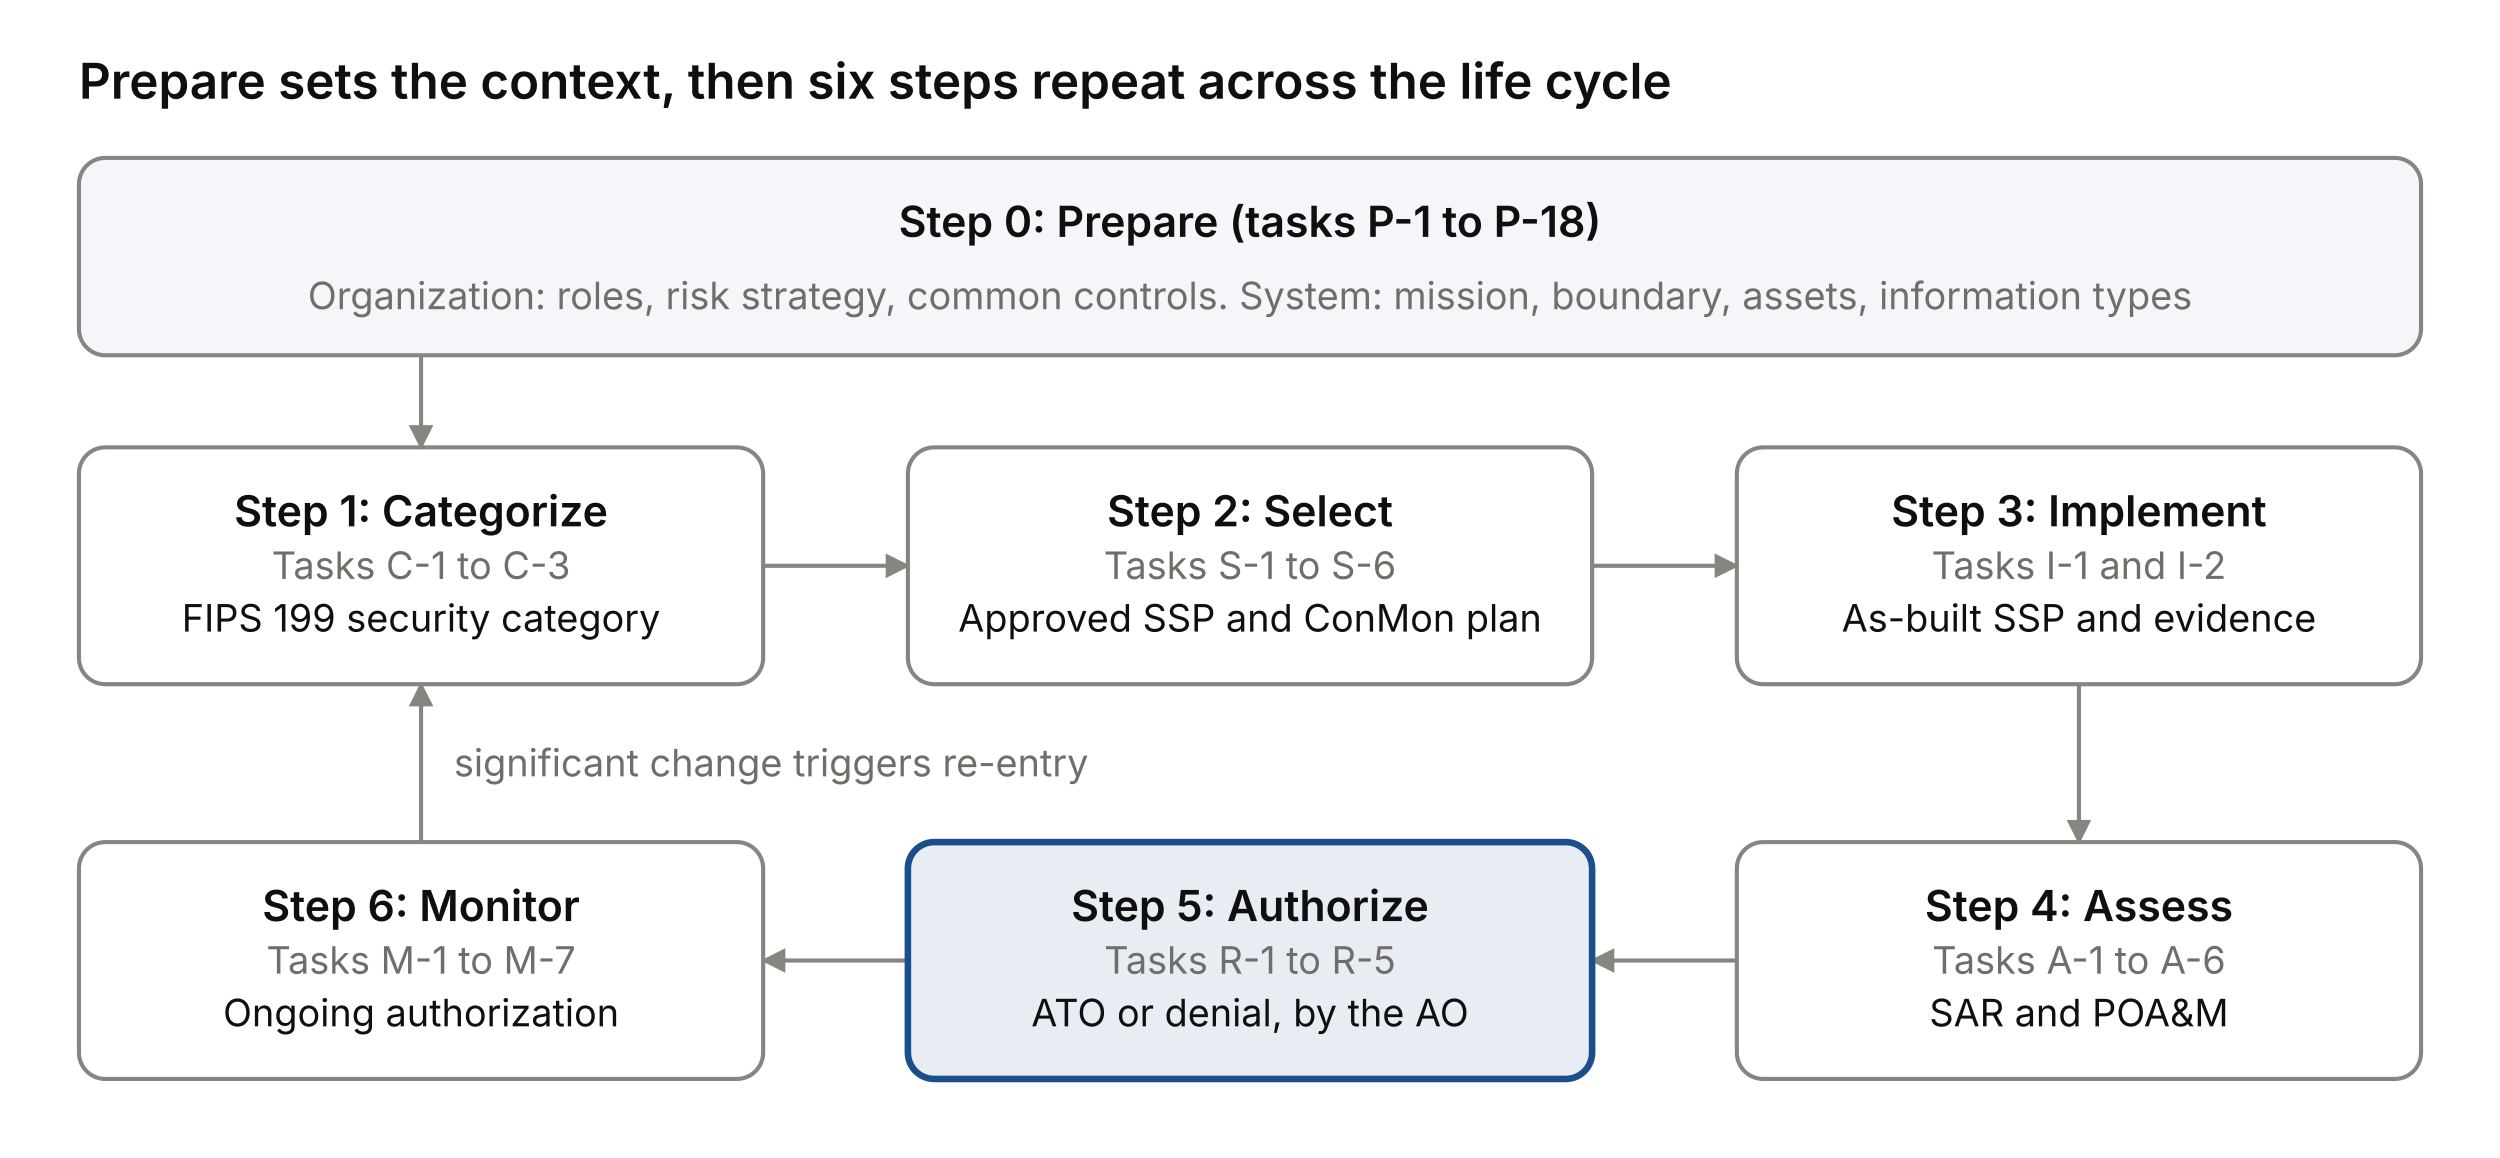
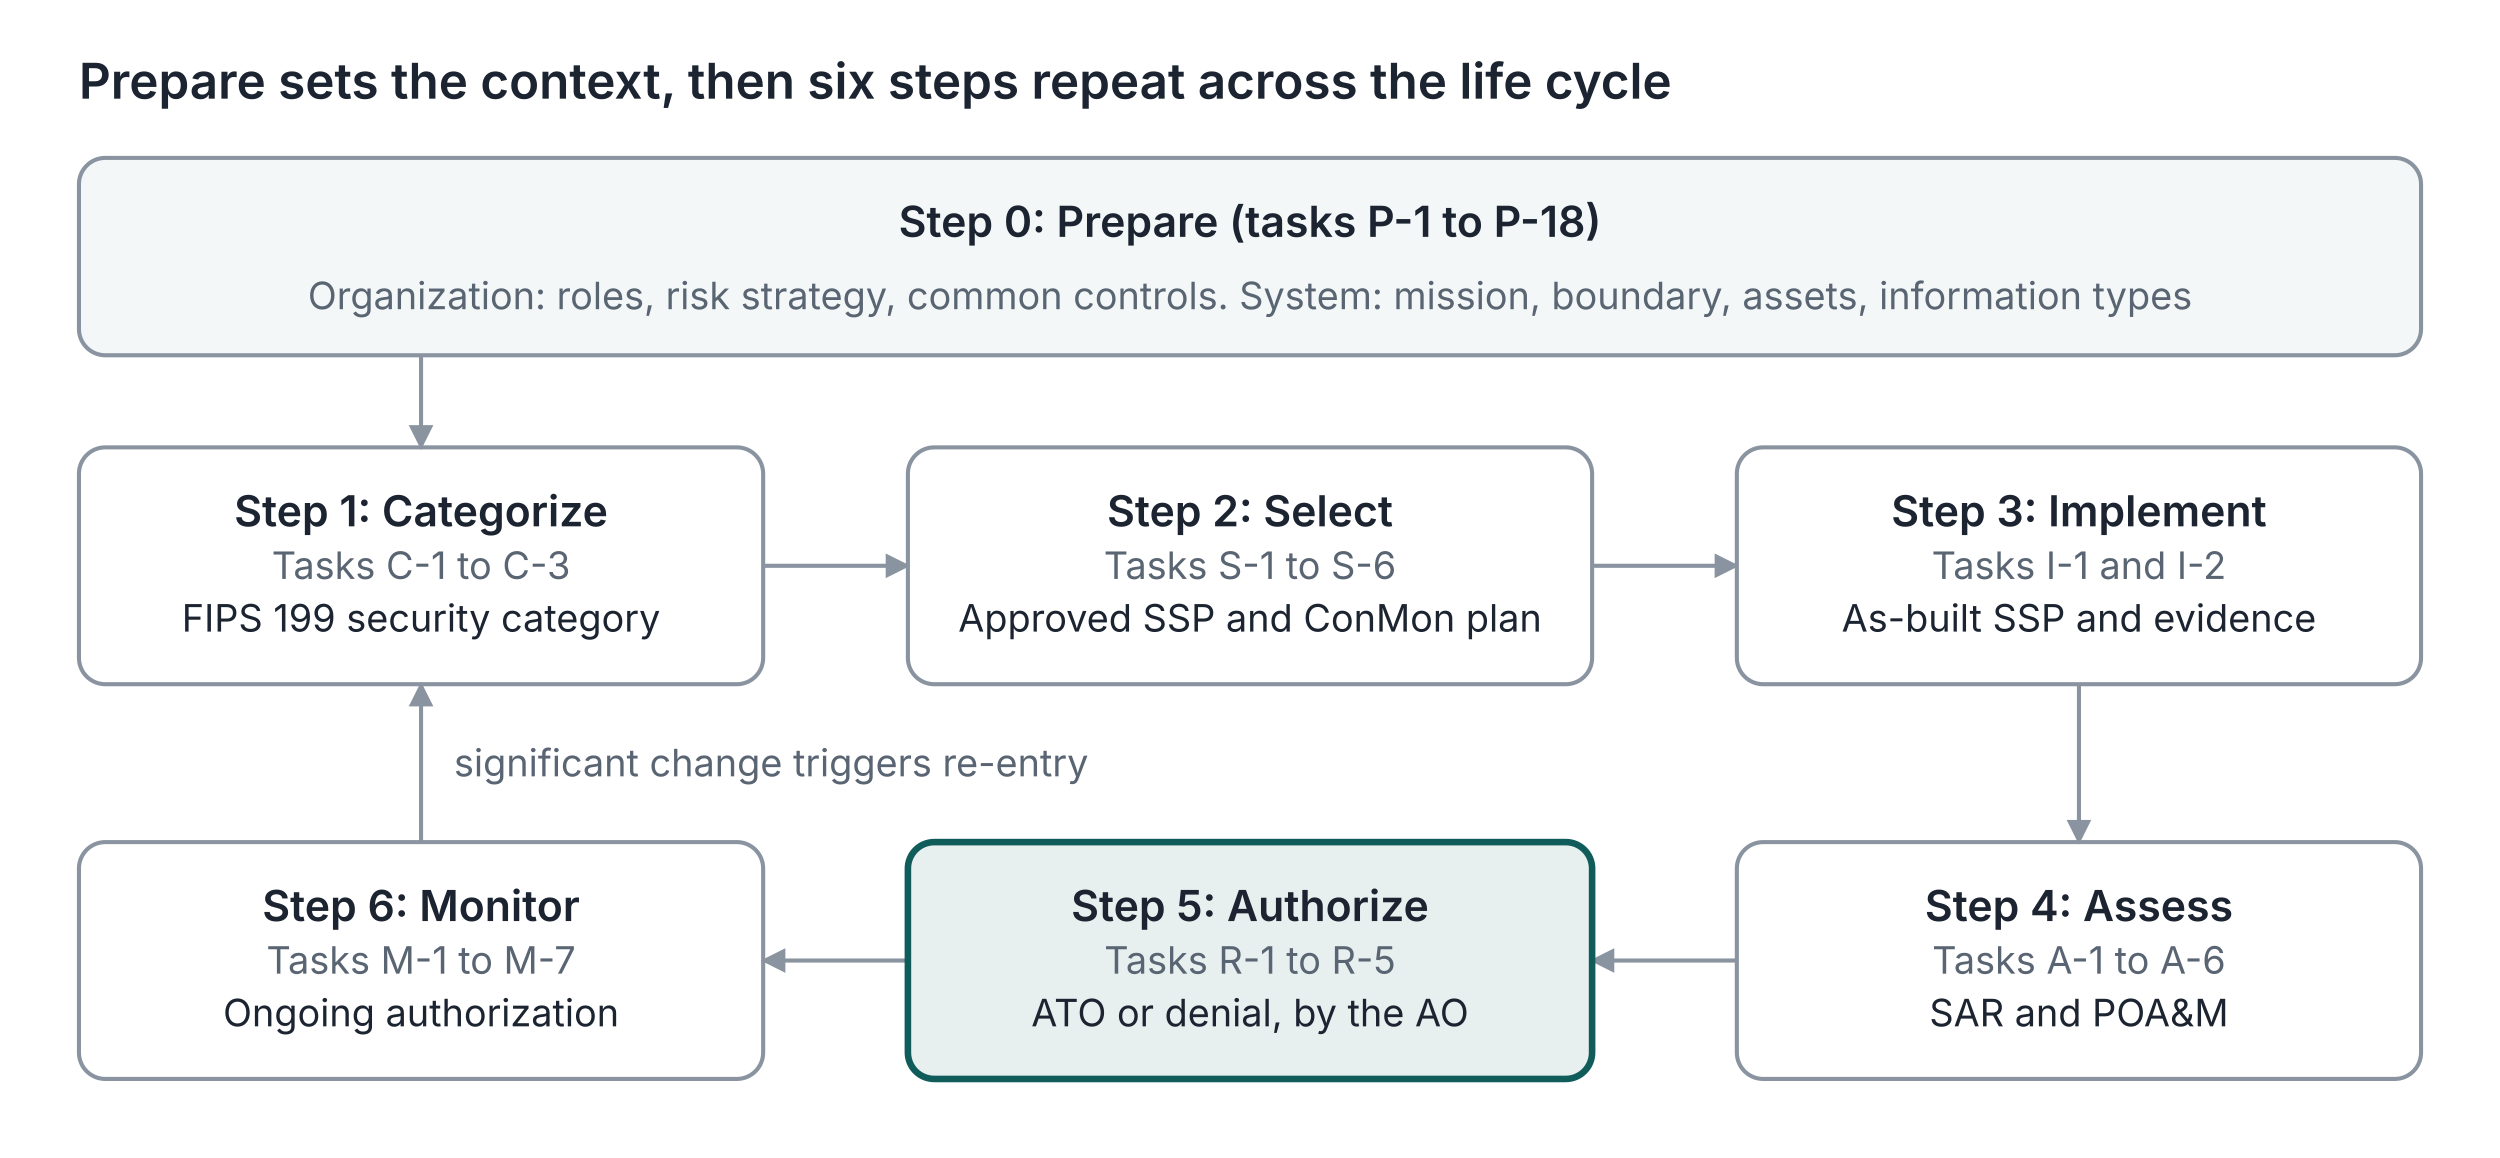
<svg xmlns="http://www.w3.org/2000/svg" viewBox="0 0 760 352" role="img" aria-labelledby="t">
  <style>
- text{font-family:'Public Sans',system-ui,-apple-system,'Segoe UI',sans-serif;fill:#100f0f}
- .q{fill:#6f6e69}.b{fill:none;stroke:#878580;stroke-width:1.25}.acc{fill:#1a4f8c;fill-opacity:.1;stroke:#1a4f8c;stroke-width:2}
- .band{fill:#1a4f8c;fill-opacity:.05;stroke:#878580;stroke-width:1.25}.ln{fill:none;stroke:#878580;stroke-width:1.25}.ah{fill:#878580}
- @media (prefers-color-scheme:dark){text{fill:#cecdc3}.q{fill:#9f9d96}.acc{fill:#66a0c8;fill-opacity:.15;stroke:#66a0c8}.band{fill:#66a0c8;fill-opacity:.07}}
+ text{font-family:'Public Sans',system-ui,-apple-system,'Segoe UI',sans-serif;fill:#1b2430}
+ .q{fill:#5a6573}.b{fill:none;stroke:#8a94a0;stroke-width:1.25}.acc{fill:#0f5c5a;fill-opacity:.1;stroke:#0f5c5a;stroke-width:2}
+ .band{fill:#0f5c5a;fill-opacity:.05;stroke:#8a94a0;stroke-width:1.25}.ln{fill:none;stroke:#8a94a0;stroke-width:1.25}.ah{fill:#8a94a0}
+ @media (prefers-color-scheme:dark){text{fill:#e6ebef}.q{fill:#a7b0ba}.acc{fill:#4fb3a8;fill-opacity:.15;stroke:#4fb3a8}.band{fill:#4fb3a8;fill-opacity:.07}}
</style>
  <defs>
    <marker id="a" viewBox="0 0 10 10" refX="9" refY="5" markerWidth="6" markerHeight="6" orient="auto-start-reverse">
      <path d="M0 0L10 5L0 10z" class="ah" />
    </marker>
  </defs>
  <text x="24" y="30" font-size="15" font-weight="600">Prepare sets the context, then six steps repeat across the life cycle</text>
  <rect x="24" y="48" width="712" height="60" rx="8" class="band" />
  <text x="380" y="72" text-anchor="middle" font-size="13" font-weight="600">Step 0: Prepare (tasks P-1 to P-18)</text>
  <text x="380" y="94" text-anchor="middle" font-size="11.5" class="q">Organization: roles, risk strategy, common controls. System: mission, boundary, assets, information types</text>
  <g class="ln" marker-end="url(#a)">
    <path d="M128 108V136" marker-end="url(#a)" />
    <path d="M232 172H276" marker-end="url(#a)" />
    <path d="M484 172H528" marker-end="url(#a)" />
    <path d="M632 208V256" marker-end="url(#a)" />
    <path d="M528 292H484" marker-end="url(#a)" />
    <path d="M276 292H232" marker-end="url(#a)" />
    <path d="M128 256V208" marker-end="url(#a)" />
  </g>
  <rect x="24" y="136" width="208" height="72" rx="8" class="b" />
  <text x="128" y="160" text-anchor="middle" font-size="13" font-weight="600">Step 1: Categorize</text>
  <text x="128" y="176" text-anchor="middle" font-size="11.5" class="q">Tasks C-1 to C-3</text>
  <text x="128" y="192" text-anchor="middle" font-size="11.5">FIPS 199 security category</text>
  <rect x="276" y="136" width="208" height="72" rx="8" class="b" />
  <text x="380" y="160" text-anchor="middle" font-size="13" font-weight="600">Step 2: Select</text>
  <text x="380" y="176" text-anchor="middle" font-size="11.5" class="q">Tasks S-1 to S-6</text>
  <text x="380" y="192" text-anchor="middle" font-size="11.5">Approved SSP and ConMon plan</text>
  <rect x="528" y="136" width="208" height="72" rx="8" class="b" />
  <text x="632" y="160" text-anchor="middle" font-size="13" font-weight="600">Step 3: Implement</text>
  <text x="632" y="176" text-anchor="middle" font-size="11.5" class="q">Tasks I-1 and I-2</text>
  <text x="632" y="192" text-anchor="middle" font-size="11.5">As-built SSP and evidence</text>
  <rect x="528" y="256" width="208" height="72" rx="8" class="b" />
  <text x="632" y="280" text-anchor="middle" font-size="13" font-weight="600">Step 4: Assess</text>
  <text x="632" y="296" text-anchor="middle" font-size="11.5" class="q">Tasks A-1 to A-6</text>
  <text x="632" y="312" text-anchor="middle" font-size="11.5">SAR and POA&amp;M</text>
  <rect x="276" y="256" width="208" height="72" rx="8" class="acc" />
  <text x="380" y="280" text-anchor="middle" font-size="13" font-weight="600">Step 5: Authorize</text>
  <text x="380" y="296" text-anchor="middle" font-size="11.5" class="q">Tasks R-1 to R-5</text>
  <text x="380" y="312" text-anchor="middle" font-size="11.5">ATO or denial, by the AO</text>
  <rect x="24" y="256" width="208" height="72" rx="8" class="b" />
  <text x="128" y="280" text-anchor="middle" font-size="13" font-weight="600">Step 6: Monitor</text>
  <text x="128" y="296" text-anchor="middle" font-size="11.5" class="q">Tasks M-1 to M-7</text>
  <text x="128" y="312" text-anchor="middle" font-size="11.5">Ongoing authorization</text>
  <text x="138" y="236" font-size="11.5" class="q">significant change triggers re-entry</text>
</svg>
